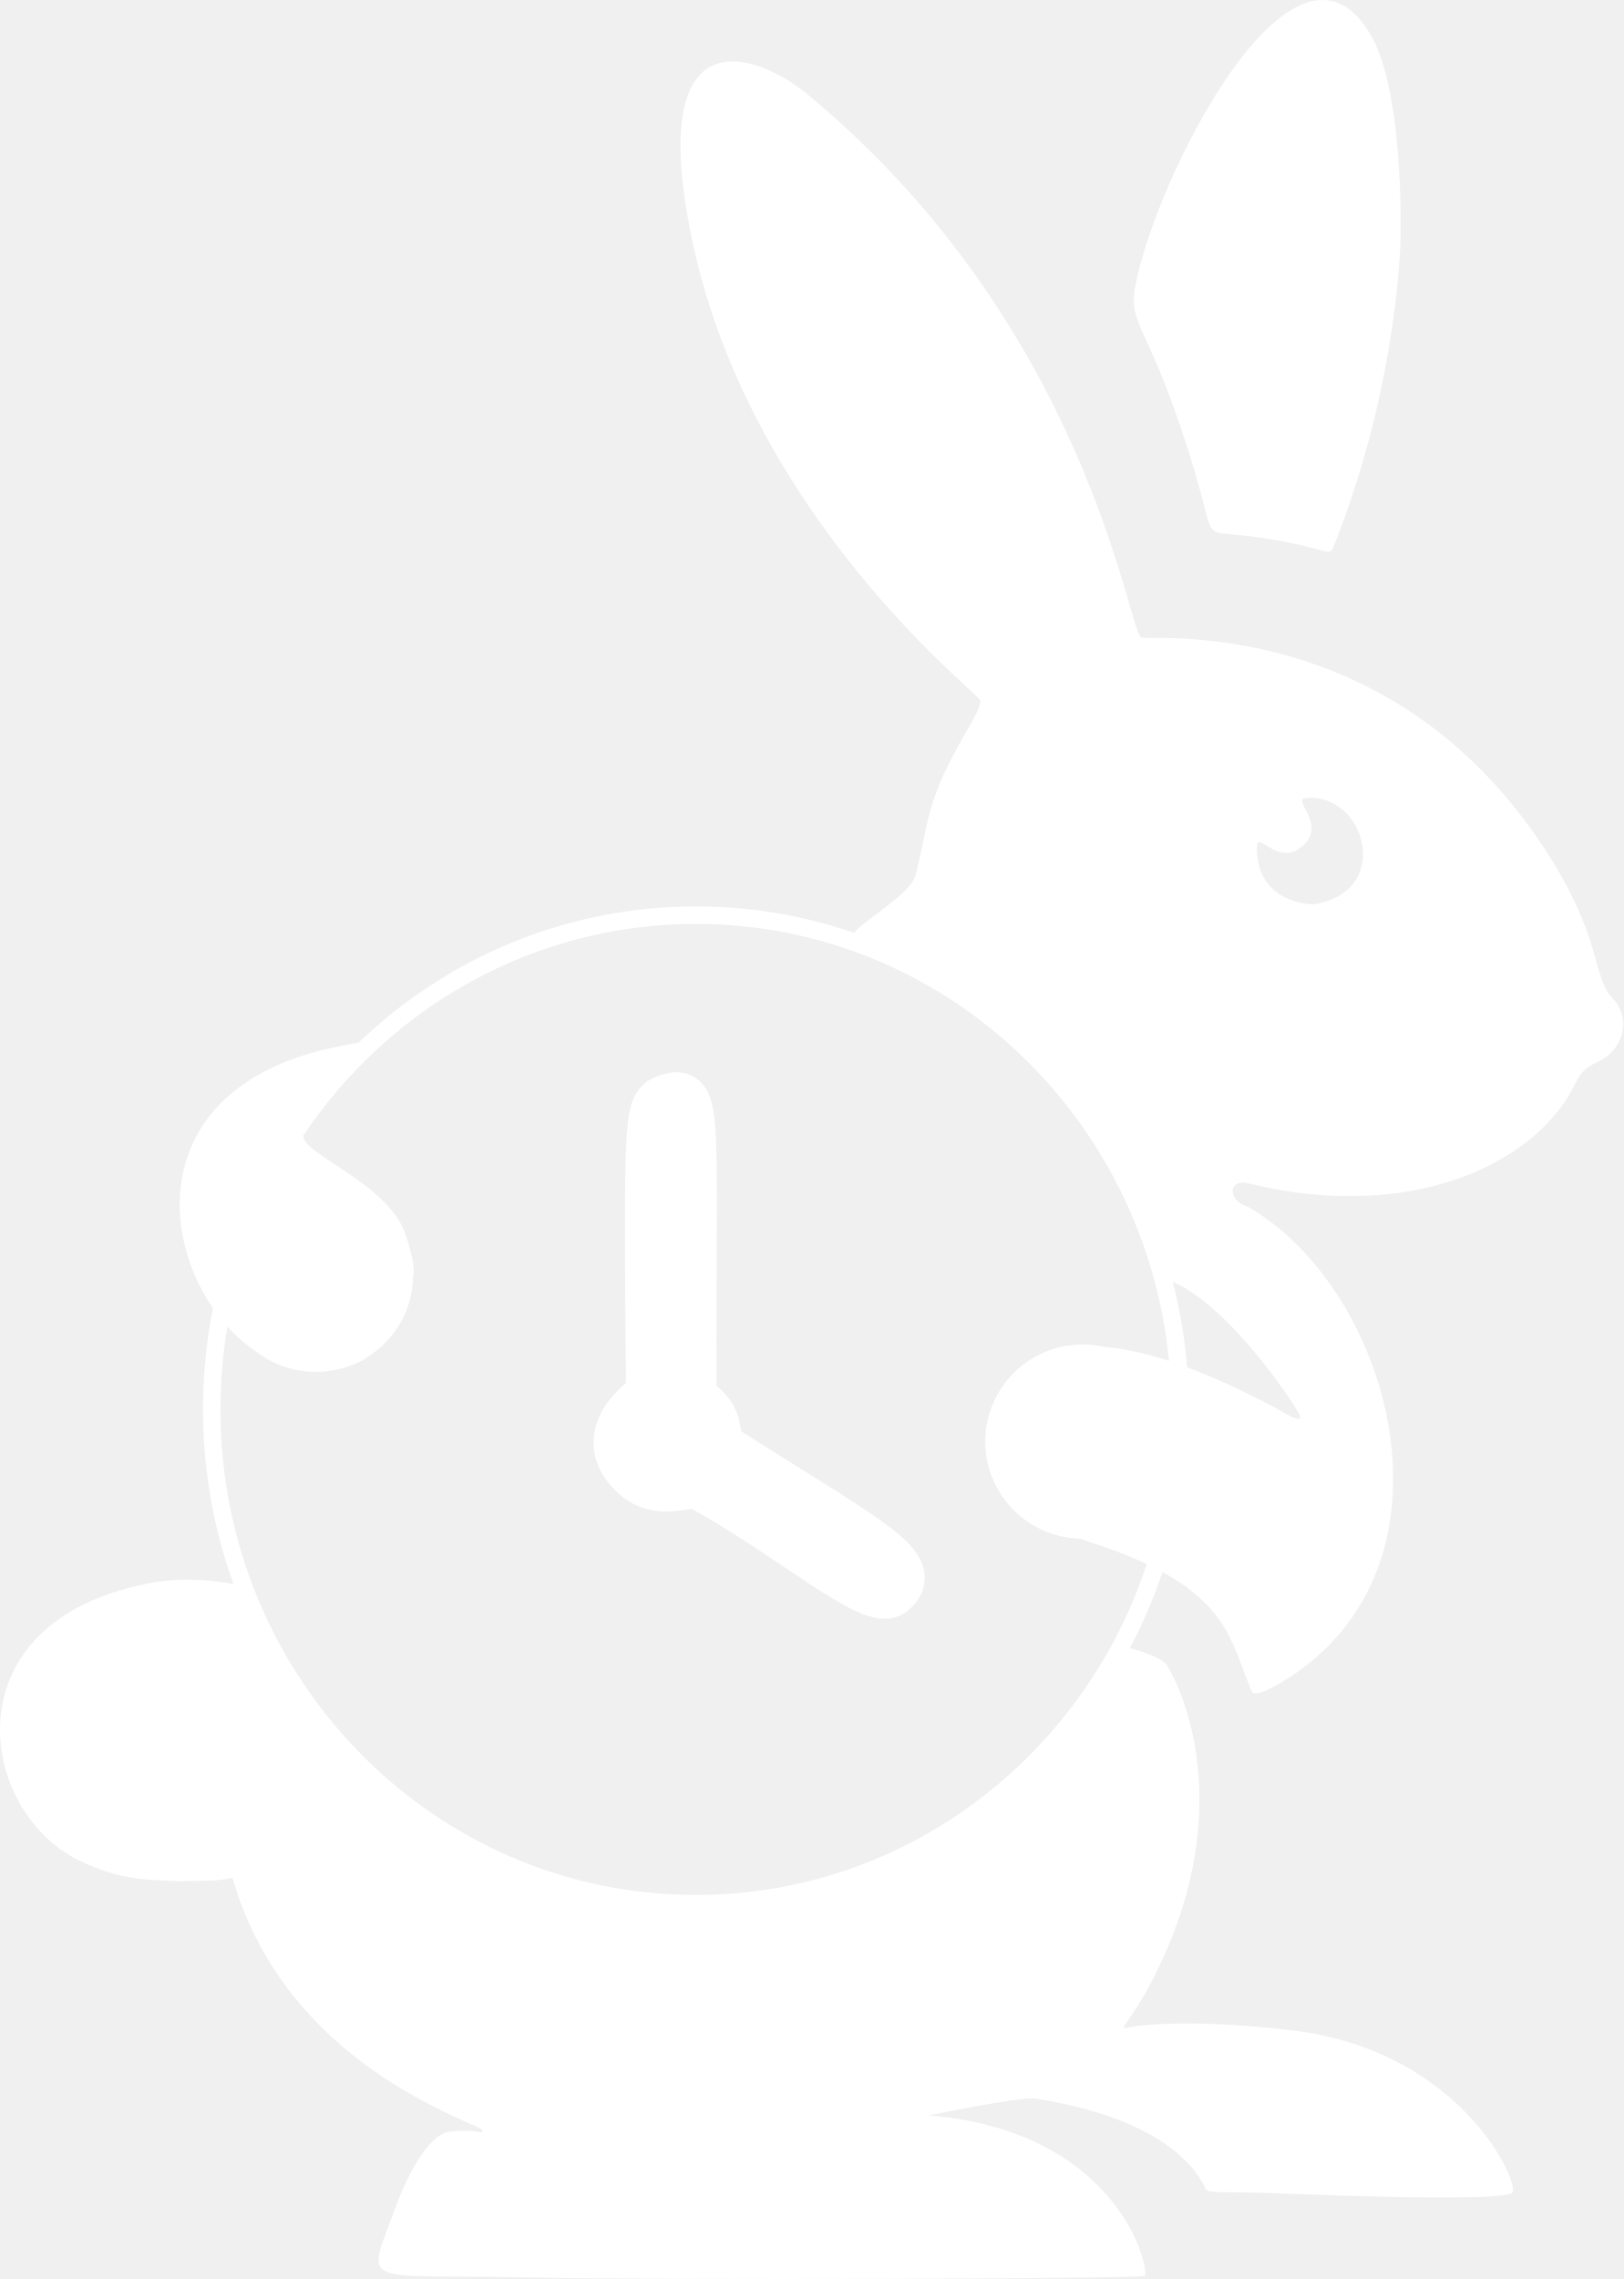
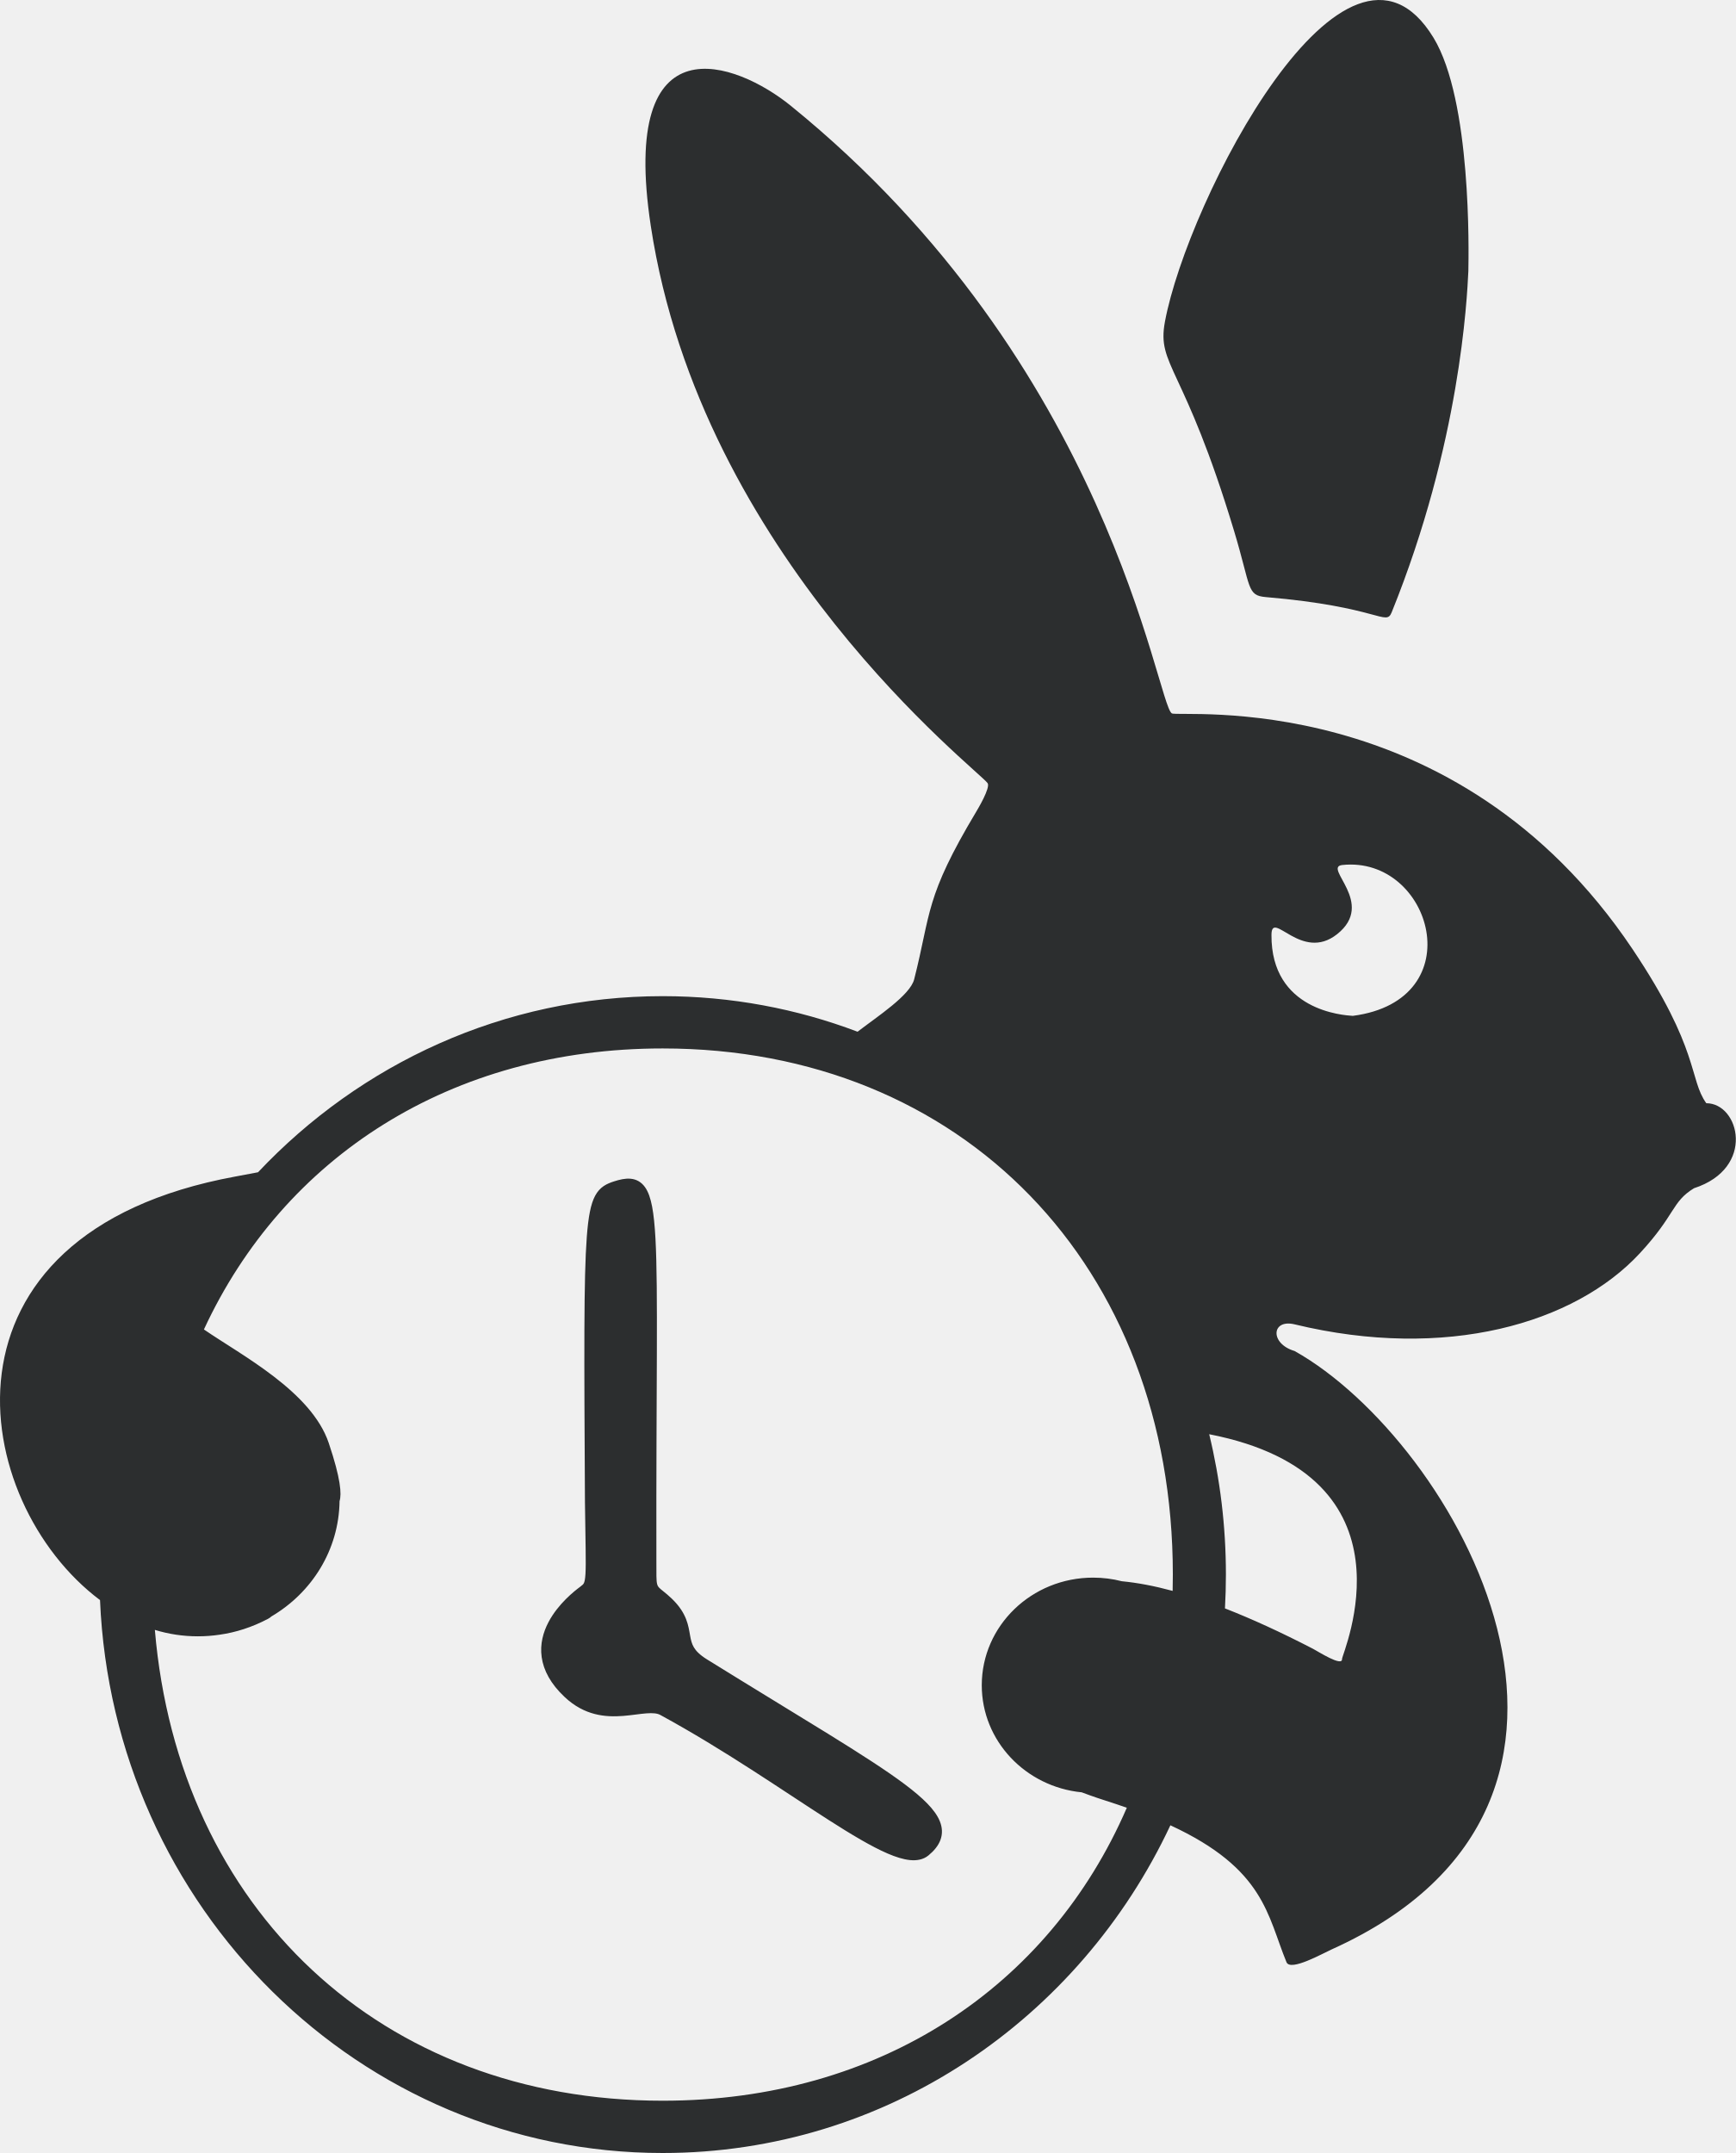
- <svg xmlns="http://www.w3.org/2000/svg" width="332" height="466" viewBox="0 0 332 466" fill="none">
-   <path d="M140.153 41.292C134.457 3.058 155.548 11.328 165.183 19.305C222.433 66.704 230.652 128.554 233.384 130.336C234.64 131.151 284.048 125.006 315.824 173.404C327.929 191.84 325.545 199.667 329.848 204.137C333.765 208.206 332.088 214.713 326.833 217.098C321.298 219.611 323.575 221.89 317.12 229C305.48 241.822 282.454 248.658 255.362 241.971C251.205 240.945 250.888 245.499 255.362 246.842C284.105 263.318 300.272 318.806 264.138 342.722L264.133 342.725C263.522 343.129 256.847 347.541 256.085 345.891C252.414 337.935 252.072 329.301 237.77 321.444C235.962 326.847 233.726 332.047 231.103 337.004C235.167 338.048 238.387 339.536 238.956 340.932C239.089 341.258 255.295 367.204 235.5 405.287C231.441 413.095 228.7 415.015 230.399 414.644C232.251 414.24 241.777 412.624 263.697 415.083C299.625 419.112 311.425 447.649 309.213 448.432C308.526 448.675 306.89 450.237 263.23 448.544C248.828 447.985 247.389 448.601 246.644 447.597C246.003 446.734 241.837 433.879 211.929 429.127C209.791 428.787 200.55 430.413 189.991 432.534C229.171 435.82 235.268 464.322 234.131 465.384C233.533 465.944 137.259 466.291 106.894 465.668C72.45 464.96 74.921 468.033 81.246 450.428C82.336 447.396 87.056 436.446 91.991 435.862C96.935 435.277 98.753 436.412 98.747 435.761C98.745 435.562 98.395 435.48 98.392 435.281C90.942 431.71 57.784 419.627 47.534 383.919C45.458 384.69 39.882 384.574 36.677 384.647C28.341 384.405 24.205 384.073 16.85 380.738C-4.871 370.889 -11.043 330.791 31.795 323.52C37.739 322.511 44.059 323.175 47.76 323.902C43.724 312.778 41.518 300.749 41.518 288.197C41.518 281.106 42.221 274.181 43.561 267.492C31.637 250.189 32.519 220.927 69.851 213.862C71.377 213.573 72.506 213.352 73.362 213.175C91.392 195.913 115.648 185.336 142.337 185.336C153.66 185.336 164.546 187.239 174.703 190.75C176.7 188.123 186.33 182.748 187.282 178.927C190.235 167.084 189.226 164.221 197.583 149.69L198.421 148.247C198.647 147.861 200.97 143.899 200.425 143.091C198.818 140.714 149.176 101.841 140.153 41.292ZM142.337 188.919C109.013 188.919 79.586 206.036 62.06 232.142C61.465 235.877 79.545 241.957 82.986 252.498C84.68 257.688 84.809 259.905 84.502 260.918C84.411 268.002 80.598 274.19 74.921 277.632C74.791 277.76 74.63 277.88 74.432 277.987C72.25 279.168 70.045 279.9 67.856 280.244C66.79 280.419 65.696 280.513 64.58 280.513C60.109 280.513 55.981 279.045 52.656 276.567C50.441 275.114 48.37 273.306 46.502 271.228C45.572 276.742 45.087 282.411 45.087 288.197C45.087 343.054 88.655 387.475 142.337 387.475C185.203 387.475 221.618 359.151 234.553 319.806C231.505 318.363 227.931 316.948 223.716 315.575H223.714C223.343 315.454 222.321 315.12 220.932 314.615C210.164 314.343 201.52 305.56 201.52 294.765C201.52 283.799 210.441 274.91 221.445 274.91C222.982 274.91 224.478 275.084 225.914 275.412C229.809 275.727 234.188 276.67 239.106 278.28C234.23 228.084 192.744 188.919 142.337 188.919ZM134.996 219.87C135.917 219.567 137.422 219.128 139.075 219.281C141.131 219.472 142.913 220.512 144.12 222.229C145.117 223.647 145.572 225.314 145.839 226.739C146.123 228.252 146.293 230.068 146.403 232.167C146.836 240.352 146.481 255.896 146.549 283.352C146.759 283.529 147.001 283.737 147.266 283.982L147.733 284.43L147.734 284.431C149.182 285.872 150.117 287.343 150.703 288.862C151.24 290.252 151.423 291.599 151.515 292.122C151.562 292.39 151.597 292.537 151.615 292.61C151.673 292.668 151.789 292.773 151.999 292.92L152.225 293.069L157.295 296.265C168.697 303.421 177.074 308.504 182.024 312.296C184.698 314.344 187.415 316.75 188.555 319.649C189.227 321.36 189.379 323.297 188.688 325.235C188.048 327.027 186.852 328.347 185.721 329.301C183.82 330.904 181.593 331.098 179.963 330.93C178.369 330.766 176.807 330.217 175.441 329.617C172.69 328.408 169.445 326.405 166.049 324.184C159.12 319.654 150.856 313.763 141.616 308.584C141.547 308.586 141.461 308.591 141.359 308.599C140.99 308.629 140.575 308.683 139.96 308.762C139.391 308.836 138.675 308.928 137.916 308.989C134.682 309.247 130.224 308.948 126.129 305.029V305.028C123.503 302.515 121.924 299.679 121.503 296.624C121.088 293.613 121.877 290.97 122.923 288.941C124.443 285.993 126.769 283.843 128.019 282.814C128.077 281.218 127.993 278.394 127.921 272.521V272.487C127.797 250.16 127.73 238.235 128.205 231.797C128.432 228.717 128.818 226.037 129.892 223.99C130.518 222.796 131.369 221.817 132.452 221.074C133.434 220.401 134.42 220.059 134.995 219.87H134.996ZM143.628 303.978C144.229 304.313 144.827 304.65 145.421 304.991C144.827 304.65 144.23 304.313 143.629 303.978H143.628ZM129.586 301.416C129.669 301.496 129.753 301.573 129.837 301.648C129.754 301.573 129.67 301.495 129.587 301.416C129.526 301.357 129.467 301.297 129.407 301.239C129.466 301.297 129.525 301.357 129.586 301.416ZM239.882 262.107C241.33 267.756 242.317 273.594 242.804 279.577C248.179 281.585 254.148 284.317 260.773 287.814C261.623 288.264 266.039 291.16 265.964 289.681C265.909 288.711 252.034 267.35 239.882 262.107ZM268.394 184.934C285.162 182.668 279.376 161.827 266.929 163.203C264.144 163.511 271.676 168.679 266.207 173.168C261.24 177.245 257.099 169.554 257.072 173.26C256.997 184.193 267.096 184.85 268.394 184.934ZM232.154 58.784C236.212 36.566 264.532 -19.455 280.225 6.909C287.028 18.338 286.517 46.08 286.453 49.527C286.214 54.629 284.985 80.951 272.734 111.87C271.681 114.528 270.62 110.87 250.207 109.093C246.777 108.795 247.591 107.367 244.541 97.045C235.562 66.658 230.675 66.885 232.154 58.784Z" fill="white" />
+ <svg xmlns="http://www.w3.org/2000/svg" width="2040" height="2530" viewBox="0 0 2040 2530" fill="none">
+   <path d="M764.84 265.585C727.424 19.676 865.944 72.875 929.221 124.181C1305.24 429.045 1359.19 826.872 1377.13 838.272C1385.39 843.516 1709.86 803.993 1918.55 1115.27C1998.05 1233.84 1984.69 1267.64 2005.28 1296.39C2044.22 1296.39 2063.68 1372.65 1990.86 1396.28C1964.37 1412.44 1969.46 1427.1 1927.07 1472.83C1850.62 1555.29 1699.4 1599.26 1521.47 1556.25C1494.17 1549.65 1492.09 1578.94 1521.47 1587.59C1710.24 1693.55 1952.53 2116.07 1565.21 2290.67C1554 2295.72 1517.02 2316.64 1512 2306C1489.3 2250.94 1486.57 2196.28 1375.47 2144.91C1268.61 2372.7 1041.68 2530 778.815 2530C422.865 2530 132.817 2241.58 117.547 1880.27C-36.167 1765.06 -89.748 1449.79 276.586 1382.55C287.806 1380.5 296.461 1378.87 303.255 1377.53C423.553 1249.94 592.119 1170.59 778.815 1170.59C859.337 1170.59 936.486 1185.36 1007.84 1212.38C1031.37 1194.27 1069.57 1169.6 1074.36 1150.79C1094.38 1072.16 1086.66 1055.08 1147.51 953.466L1147.51 953.462C1149 950.987 1164.25 925.505 1160.67 920.31C1150.13 905.032 824.099 655.019 764.84 265.585ZM778.815 1232.03C529.909 1232.03 333.545 1359.6 239.656 1562.25C283.764 1592.6 365.939 1635.05 386.365 1695.74C400.516 1737.78 401.611 1755.77 399.056 1763.98C398.298 1821.4 366.423 1871.58 318.979 1899.48C317.891 1900.53 316.53 1901.49 314.87 1902.36C296.089 1912.22 277.107 1918.25 258.266 1920.92C249.876 1922.18 241.28 1922.84 232.526 1922.84C214.911 1922.84 197.934 1920.19 181.997 1915.29C209.763 2242.99 447.838 2468.56 778.815 2468.56C1033.42 2468.56 1233.05 2335.08 1324.26 2124.3C1316.47 2121.55 1308.3 2118.8 1299.73 2116.07L1299.73 2116.07C1296.46 2115.03 1285.44 2111.51 1271.23 2106.16C1205.27 2099.66 1153.8 2045.81 1153.8 1980.35C1153.8 1910.5 1212.39 1853.88 1284.66 1853.88C1296.32 1853.88 1307.62 1855.35 1318.38 1858.12C1336.66 1859.86 1356.53 1863.62 1378.12 1869.47C1378.27 1863.12 1378.35 1856.72 1378.35 1850.3C1378.35 1487.8 1131.25 1232.03 778.815 1232.03ZM721.668 1388.24C728.185 1386.14 734.825 1384.55 741.026 1385.12C747.849 1385.74 753.626 1388.9 757.964 1394.94C761.964 1400.52 764.533 1408.24 766.369 1417.83C768.231 1427.55 769.481 1440.02 770.328 1455.71C773.595 1516.22 771.041 1629.51 771.397 1832.21L771.441 1852.1V1852.1C771.465 1861.63 772.877 1863.76 774.31 1865.37C775.448 1866.64 776.982 1867.88 779.833 1870.17C782.367 1872.2 785.523 1874.76 789.211 1878.29L789.956 1879.01L789.957 1879.01C798.448 1887.28 803.298 1895.05 806.248 1902.54C809.116 1909.81 810.072 1916.66 811.025 1921.98C812.011 1927.48 813.022 1931.71 815.499 1935.86C817.945 1939.95 822.217 1944.58 830.684 1949.84L830.685 1949.84C942.72 2019.34 1020.1 2064.3 1063.19 2096.62C1074.03 2104.76 1082.95 2112.27 1089.8 2119.32C1096.61 2126.33 1101.74 2133.25 1104.55 2140.27C1107.46 2147.52 1107.87 2154.84 1105.26 2162.01C1102.74 2168.92 1097.69 2174.91 1091.16 2180.3C1085.01 2185.38 1077.21 2186.57 1069.33 2185.77C1061.49 2184.98 1052.65 2182.16 1043.16 2178.08C1024.15 2169.9 1000.55 2155.76 973.719 2138.58C919.668 2103.97 851.438 2056.35 775.99 2015.24H775.989C772.456 2013.32 767.34 2012.78 759.431 2013.39C755.583 2013.69 751.459 2014.22 746.858 2014.81C742.33 2015.38 737.411 2016 732.303 2016.4C711.578 2018.01 686.979 2016.1 663.708 1994.29C647.065 1978.69 638.775 1962.8 636.594 1947.31C634.422 1931.89 638.446 1917.86 644.615 1906.14C656.025 1884.46 675.521 1869.33 681.126 1865.15L682.055 1864.46C684.819 1862.42 685.595 1861.54 686.169 1860.37C686.897 1858.89 687.657 1856.1 688.053 1849.53C688.849 1836.33 688.045 1812.65 687.45 1765.11V1765.06C686.47 1591.89 685.986 1501.61 689.61 1453.48C691.406 1429.64 694.265 1414.77 699.419 1405.15C702.141 1400.07 705.512 1396.41 709.574 1393.68C713.471 1391.07 717.707 1389.52 721.667 1388.24H721.668ZM1004.35 2148.27C1004.6 2148.42 1004.85 2148.57 1005.1 2148.72C1004.1 2148.12 1003.09 2147.51 1002.07 2146.89L1004.35 2148.27ZM1094.72 2138.38C1094.83 2138.56 1094.93 2138.74 1095.04 2138.93C1094.83 2138.56 1094.61 2138.19 1094.39 2137.82L1094.72 2138.38ZM779.278 2007.94C779.459 2008.03 779.639 2008.12 779.817 2008.22C779.545 2008.07 779.268 2007.93 778.988 2007.79C779.085 2007.84 779.182 2007.89 779.278 2007.94ZM770.507 2005.45C770.198 2005.41 769.887 2005.38 769.573 2005.35C769.887 2005.38 770.198 2005.41 770.507 2005.45ZM687.037 2001.13C687.091 2001.16 687.145 2001.18 687.199 2001.21C687.112 2001.17 687.025 2001.12 686.938 2001.08L687.037 2001.13ZM665.674 1985.03C665.736 1985.09 665.8 1985.15 665.862 1985.22C665.575 1984.92 665.29 1984.63 665.01 1984.34L665.674 1985.03ZM654.121 1970.83C654.209 1970.96 654.298 1971.09 654.387 1971.23C654.151 1970.87 653.919 1970.51 653.692 1970.16L654.121 1970.83ZM1421.09 1685.36C1433.91 1738.17 1440.72 1793.42 1440.72 1850.3C1440.72 1863.64 1440.34 1876.89 1439.6 1890.04C1471.05 1902.3 1505.47 1918.07 1543.11 1937.53C1548.69 1940.42 1577.69 1959.05 1577.2 1949.54C1576.87 1943.31 1671.91 1734.32 1421.09 1685.36ZM662.709 1893.52C662.584 1893.68 662.461 1893.83 662.336 1893.98C662.682 1893.56 663.028 1893.14 663.376 1892.72L662.709 1893.52ZM695.905 1796.27C696.015 1803.11 696.117 1809.25 696.198 1814.77C696.063 1805.57 695.871 1794.65 695.678 1781.64L695.905 1796.27ZM759.147 1422.92C759.249 1423.54 759.35 1424.17 759.448 1424.81C759.252 1423.52 759.048 1422.28 758.836 1421.09L759.147 1422.92ZM754.067 1404.17L753.825 1403.65C753.794 1403.59 753.761 1403.52 753.729 1403.46C753.843 1403.69 753.956 1403.93 754.067 1404.17ZM753.656 1403.31C753.548 1403.09 753.439 1402.87 753.328 1402.66C753.439 1402.87 753.548 1403.09 753.656 1403.31ZM1589.86 1193.74C1731.45 1175.25 1682.59 1005.25 1577.49 1016.48C1553.97 1018.99 1617.57 1061.15 1571.4 1097.76C1529.45 1131.02 1494.48 1068.28 1494.26 1098.51C1493.62 1187.69 1578.9 1193.05 1589.86 1193.74ZM1369.05 378.069C1395.7 235.176 1581.68 -125.123 1684.75 44.435C1729.43 117.945 1726.07 296.375 1725.65 318.537C1724.09 351.351 1716.01 520.639 1635.55 719.495C1628.63 736.592 1621.67 713.064 1487.6 701.635C1465.08 699.718 1470.43 690.536 1450.39 624.143C1391.43 428.71 1359.33 430.173 1369.05 378.069Z" fill="#2C2E2F" />
</svg>
